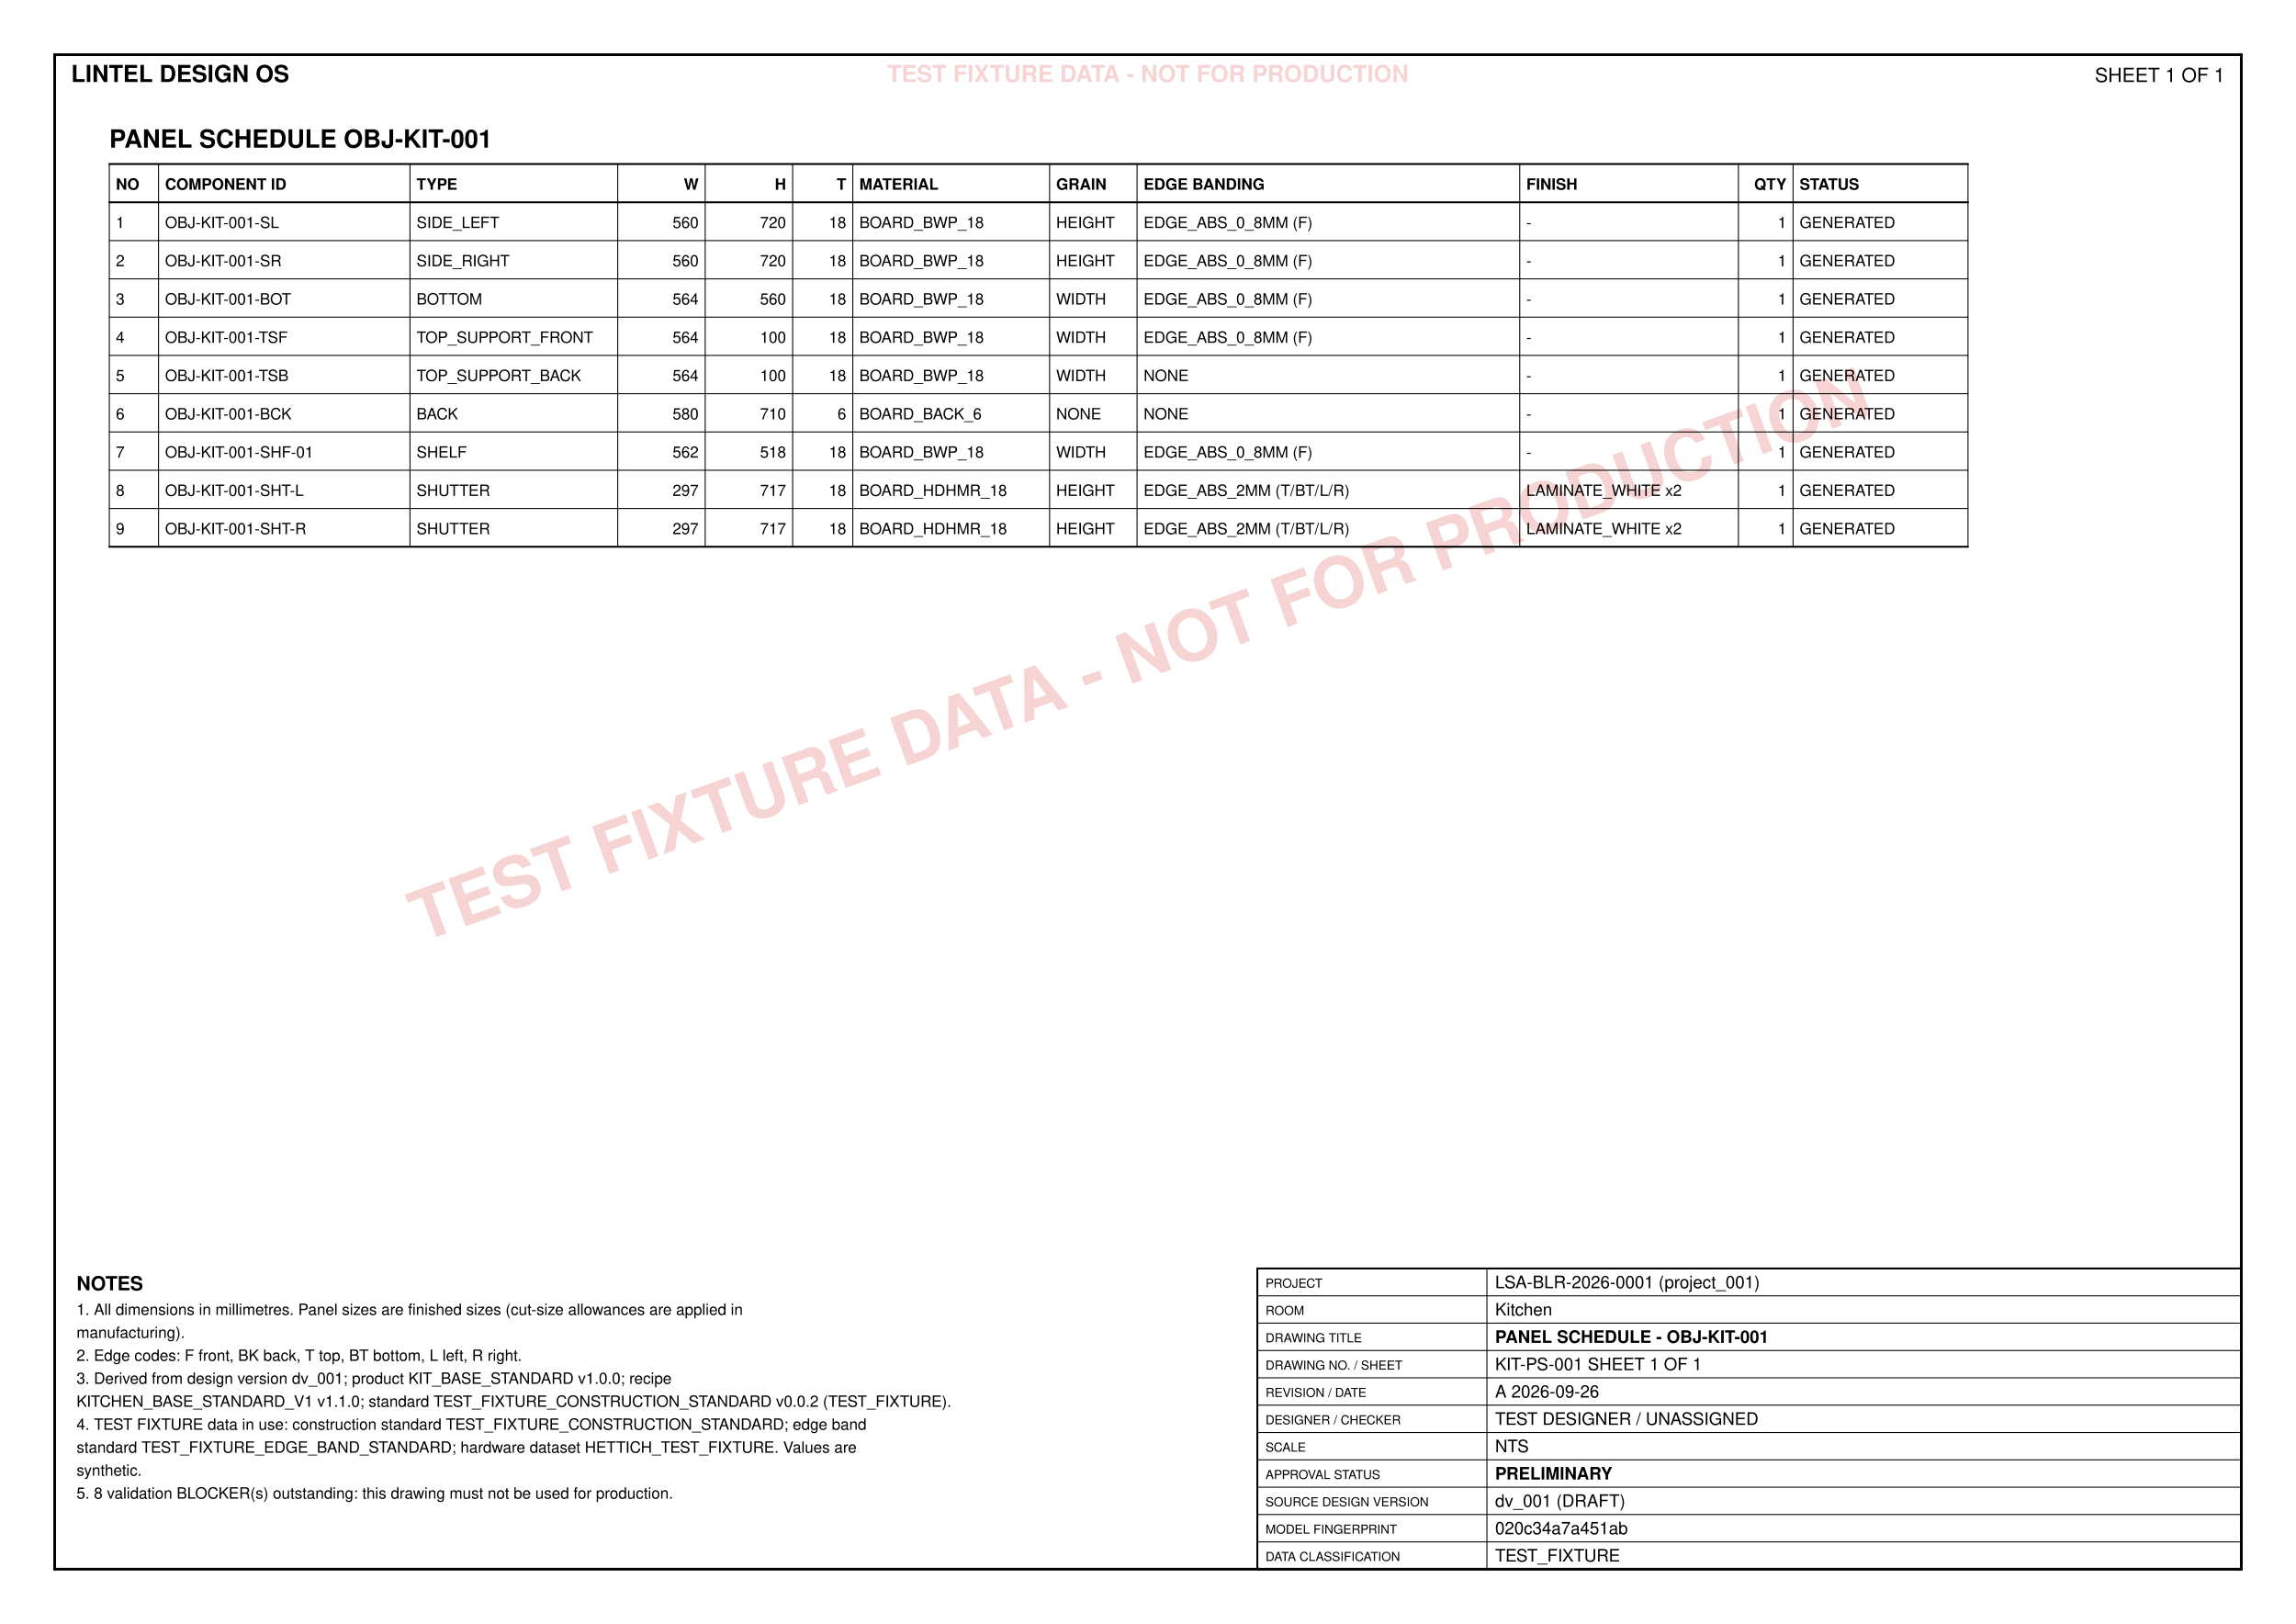
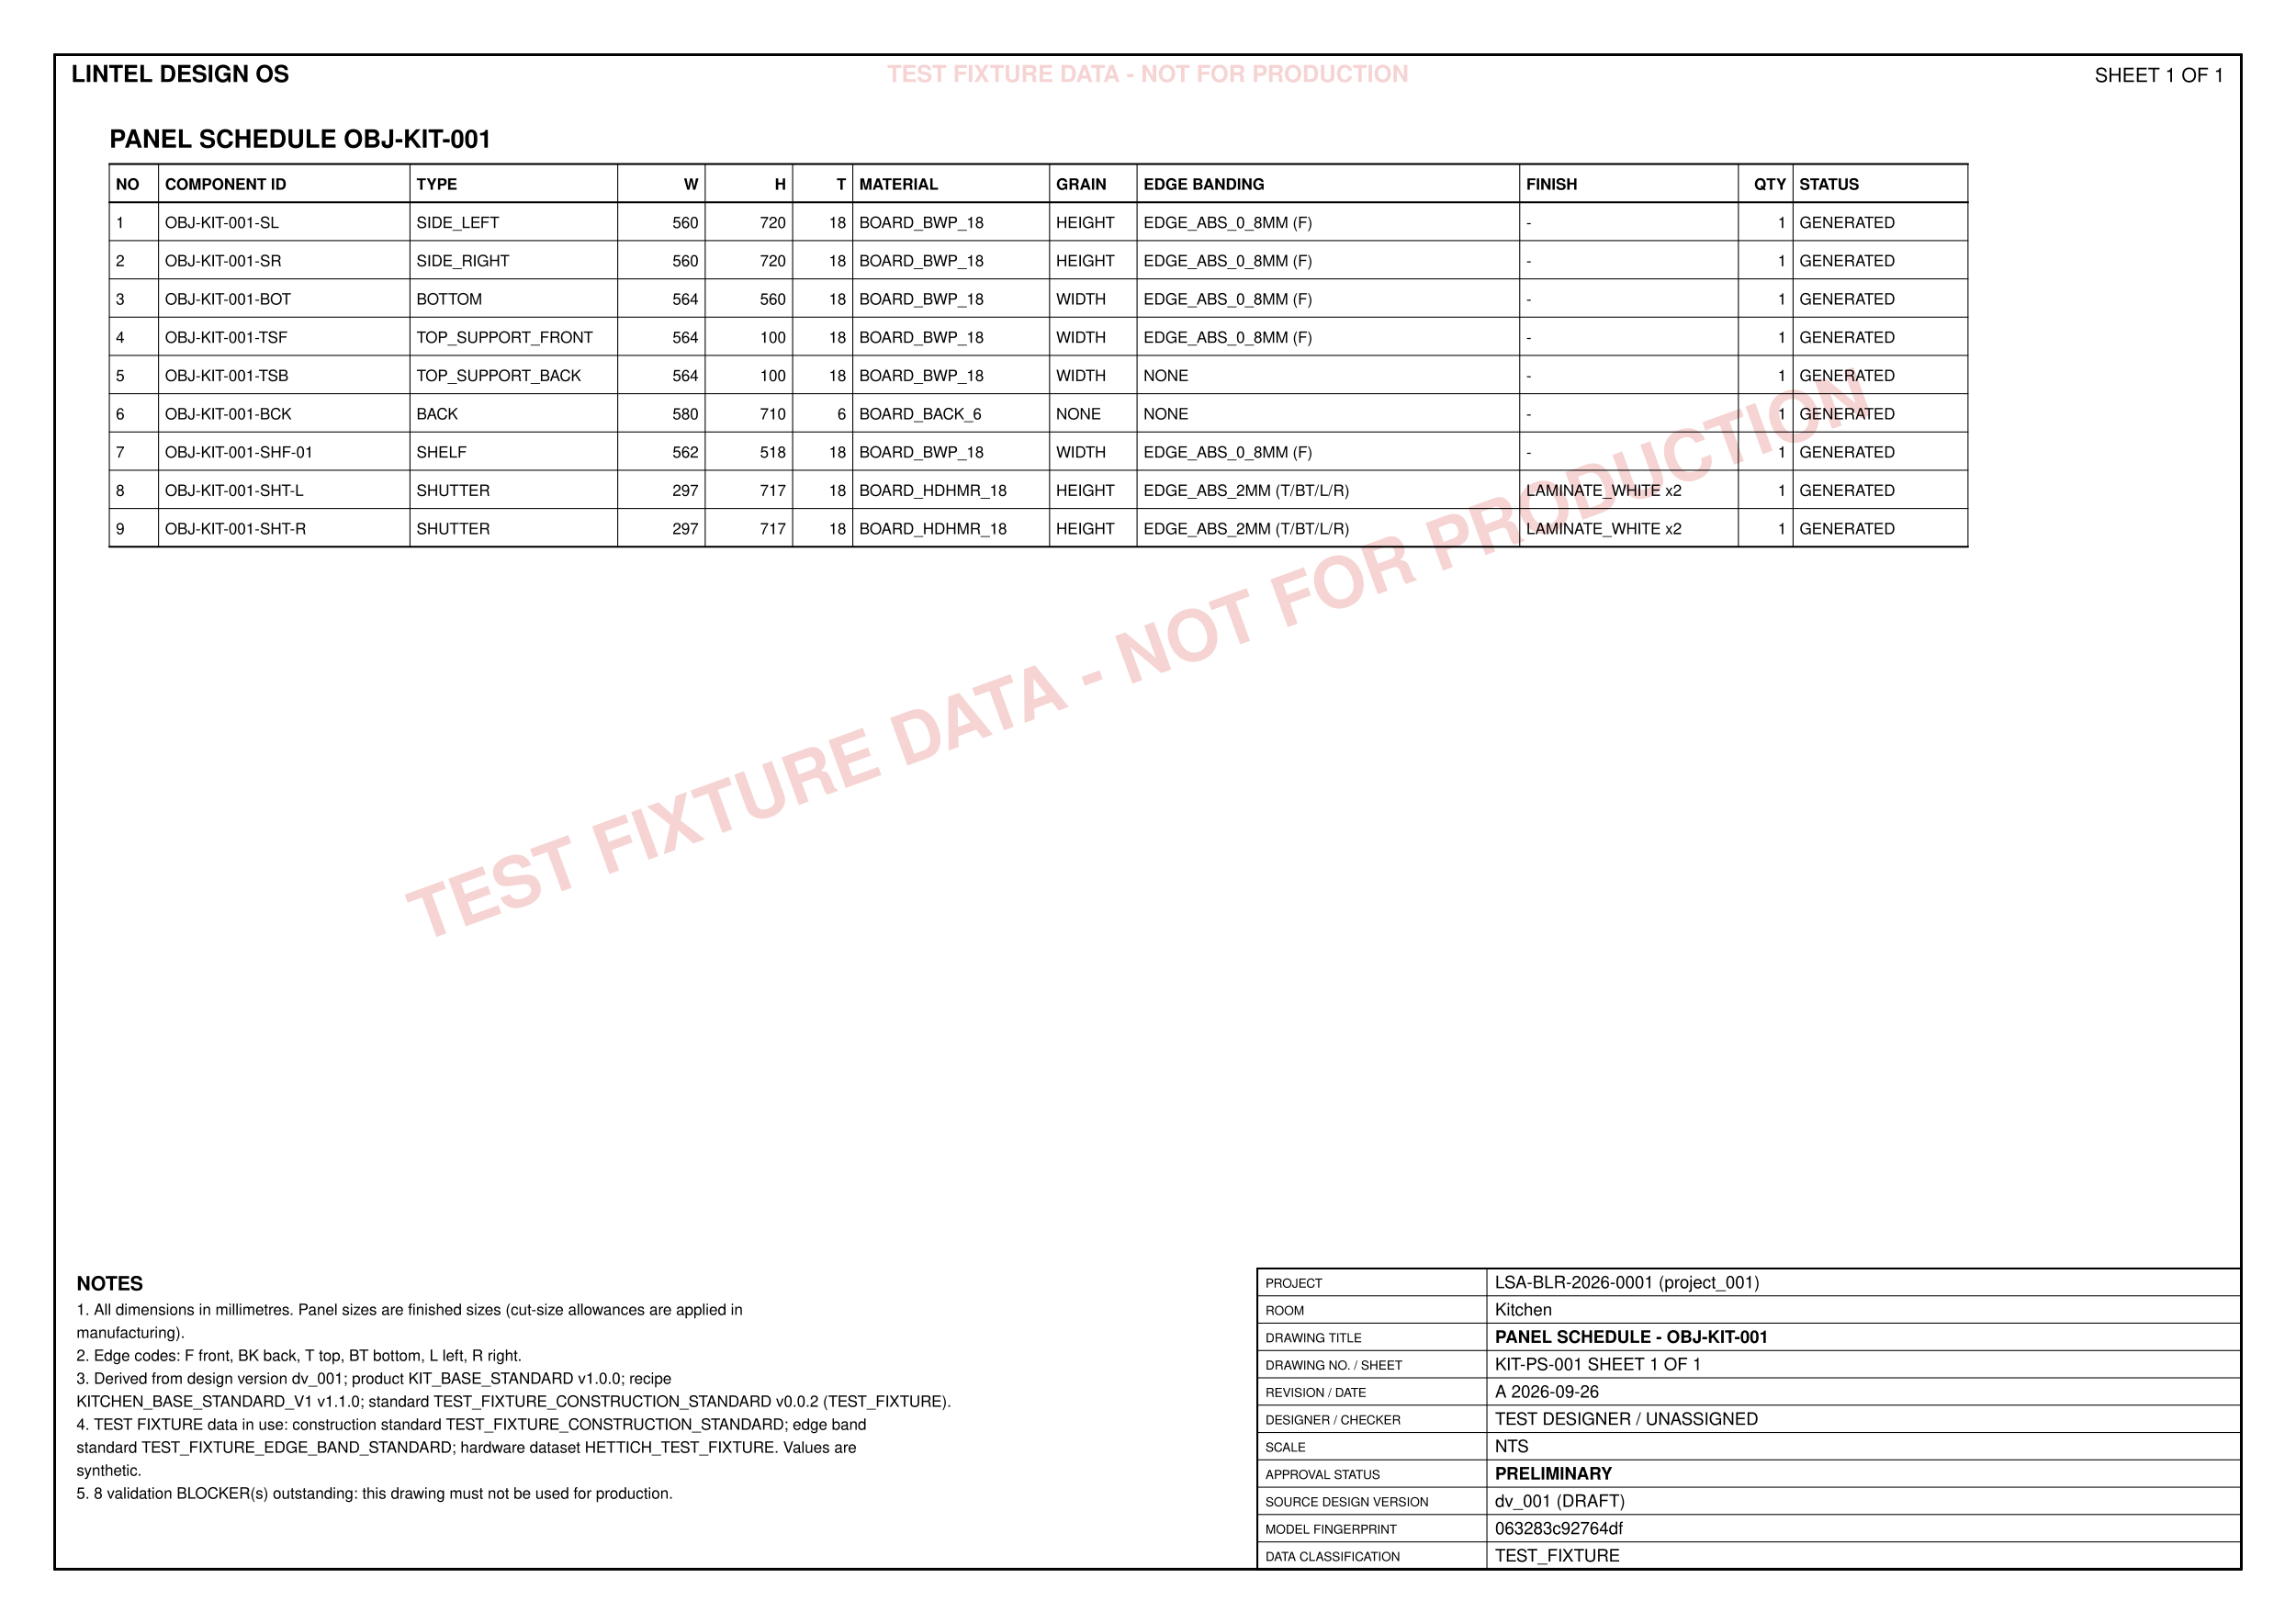
- <svg xmlns="http://www.w3.org/2000/svg" width="420mm" height="297mm" viewBox="0 0 420 297" data-drawing-id="DRW:dv_001:obj_001:PANEL_SCHEDULE:KIT-PS-001:RA" data-drawing-type="PANEL_SCHEDULE" data-status="PRELIMINARY" data-design-version="dv_001" data-model-fingerprint="020c34a7a451ab" data-classification="TEST_FIXTURE" data-content-hash="120ffd2025fb04" data-sheet="1/1">
+ <svg xmlns="http://www.w3.org/2000/svg" width="420mm" height="297mm" viewBox="0 0 420 297" data-drawing-id="DRW:dv_001:obj_001:PANEL_SCHEDULE:KIT-PS-001:RA" data-drawing-type="PANEL_SCHEDULE" data-status="PRELIMINARY" data-design-version="dv_001" data-model-fingerprint="063283c92764df" data-classification="TEST_FIXTURE" data-content-hash="17ddceda90938d" data-sheet="1/1">
  <rect x="0" y="0" width="420" height="297" fill="#ffffff" />
  <g id="WATERMARK" fill="#d9534f" stroke="#d9534f" opacity="0.25" font-family="Helvetica, Arial, sans-serif" stroke-linecap="round">
    <text stroke="none" x="210" y="124" font-size="12.714" text-anchor="middle" font-weight="bold" transform="rotate(-20 210 124)">TEST FIXTURE DATA - NOT FOR PRODUCTION</text>
    <text stroke="none" x="210" y="15" font-size="4.286" text-anchor="middle" font-weight="bold">TEST FIXTURE DATA - NOT FOR PRODUCTION</text>
  </g>
  <g id="BORDER" fill="#000000" stroke="#000000" font-family="Helvetica, Arial, sans-serif" stroke-linecap="round">
    <line fill="none" x1="10" y1="10" x2="410" y2="10" stroke-width="0.5" />
    <line fill="none" x1="410" y1="10" x2="410" y2="287" stroke-width="0.5" />
    <line fill="none" x1="410" y1="287" x2="10" y2="287" stroke-width="0.5" />
    <line fill="none" x1="10" y1="287" x2="10" y2="10" stroke-width="0.5" />
    <text stroke="none" x="13" y="15" font-size="4.286" text-anchor="start" font-weight="bold">LINTEL DESIGN OS</text>
    <text stroke="none" x="407" y="15" font-size="3.571" text-anchor="end">SHEET 1 OF 1</text>
  </g>
  <g id="ANNOTATION" fill="#000000" stroke="#000000" font-family="Helvetica, Arial, sans-serif" stroke-linecap="round">
    <text stroke="none" x="14" y="236" font-size="3.571" text-anchor="start" font-weight="bold">NOTES</text>
    <text stroke="none" x="14" y="240.5" font-size="2.857" text-anchor="start">1. All dimensions in millimetres. Panel sizes are finished sizes (cut-size allowances are applied in</text>
    <text stroke="none" x="14" y="244.7" font-size="2.857" text-anchor="start">   manufacturing).</text>
    <text stroke="none" x="14" y="248.9" font-size="2.857" text-anchor="start">2. Edge codes: F front, BK back, T top, BT bottom, L left, R right.</text>
    <text stroke="none" x="14" y="253.1" font-size="2.857" text-anchor="start">3. Derived from design version dv_001; product KIT_BASE_STANDARD v1.0.0; recipe</text>
    <text stroke="none" x="14" y="257.3" font-size="2.857" text-anchor="start">   KITCHEN_BASE_STANDARD_V1 v1.1.0; standard TEST_FIXTURE_CONSTRUCTION_STANDARD v0.0.2 (TEST_FIXTURE).</text>
    <text stroke="none" x="14" y="261.5" font-size="2.857" text-anchor="start">4. TEST FIXTURE data in use: construction standard TEST_FIXTURE_CONSTRUCTION_STANDARD; edge band</text>
    <text stroke="none" x="14" y="265.7" font-size="2.857" text-anchor="start">   standard TEST_FIXTURE_EDGE_BAND_STANDARD; hardware dataset HETTICH_TEST_FIXTURE. Values are</text>
    <text stroke="none" x="14" y="269.9" font-size="2.857" text-anchor="start">   synthetic.</text>
    <text stroke="none" x="14" y="274.1" font-size="2.857" text-anchor="start">5. 8 validation BLOCKER(s) outstanding: this drawing must not be used for production.</text>
  </g>
  <g id="TABLE" fill="#000000" stroke="#000000" font-family="Helvetica, Arial, sans-serif" stroke-linecap="round">
    <text stroke="none" x="20" y="27" font-size="4.571" text-anchor="start" font-weight="bold">PANEL SCHEDULE  OBJ-KIT-001</text>
    <line fill="none" x1="20" y1="30" x2="360" y2="30" stroke-width="0.35" />
    <line fill="none" x1="20" y1="37" x2="360" y2="37" stroke-width="0.35" />
    <line fill="none" x1="20" y1="44" x2="360" y2="44" stroke-width="0.18" />
    <line fill="none" x1="20" y1="51" x2="360" y2="51" stroke-width="0.18" />
    <line fill="none" x1="20" y1="58" x2="360" y2="58" stroke-width="0.18" />
    <line fill="none" x1="20" y1="65" x2="360" y2="65" stroke-width="0.18" />
    <line fill="none" x1="20" y1="72" x2="360" y2="72" stroke-width="0.18" />
    <line fill="none" x1="20" y1="79" x2="360" y2="79" stroke-width="0.18" />
    <line fill="none" x1="20" y1="86" x2="360" y2="86" stroke-width="0.18" />
    <line fill="none" x1="20" y1="93" x2="360" y2="93" stroke-width="0.18" />
    <line fill="none" x1="20" y1="100" x2="360" y2="100" stroke-width="0.35" />
    <line fill="none" x1="20" y1="30" x2="20" y2="100" stroke-width="0.18" />
    <line fill="none" x1="29" y1="30" x2="29" y2="100" stroke-width="0.18" />
    <line fill="none" x1="75" y1="30" x2="75" y2="100" stroke-width="0.18" />
    <line fill="none" x1="113" y1="30" x2="113" y2="100" stroke-width="0.18" />
    <line fill="none" x1="129" y1="30" x2="129" y2="100" stroke-width="0.18" />
    <line fill="none" x1="145" y1="30" x2="145" y2="100" stroke-width="0.18" />
    <line fill="none" x1="156" y1="30" x2="156" y2="100" stroke-width="0.18" />
    <line fill="none" x1="192" y1="30" x2="192" y2="100" stroke-width="0.18" />
    <line fill="none" x1="208" y1="30" x2="208" y2="100" stroke-width="0.18" />
    <line fill="none" x1="278" y1="30" x2="278" y2="100" stroke-width="0.18" />
    <line fill="none" x1="318" y1="30" x2="318" y2="100" stroke-width="0.18" />
    <line fill="none" x1="328" y1="30" x2="328" y2="100" stroke-width="0.18" />
    <line fill="none" x1="360" y1="30" x2="360" y2="100" stroke-width="0.18" />
    <text stroke="none" x="21.2" y="34.7" font-size="2.857" text-anchor="start" font-weight="bold">NO</text>
    <text stroke="none" x="30.2" y="34.7" font-size="2.857" text-anchor="start" font-weight="bold">COMPONENT ID</text>
    <text stroke="none" x="76.2" y="34.7" font-size="2.857" text-anchor="start" font-weight="bold">TYPE</text>
    <text stroke="none" x="127.8" y="34.7" font-size="2.857" text-anchor="end" font-weight="bold">W</text>
    <text stroke="none" x="143.8" y="34.7" font-size="2.857" text-anchor="end" font-weight="bold">H</text>
    <text stroke="none" x="154.8" y="34.7" font-size="2.857" text-anchor="end" font-weight="bold">T</text>
    <text stroke="none" x="157.2" y="34.7" font-size="2.857" text-anchor="start" font-weight="bold">MATERIAL</text>
    <text stroke="none" x="193.2" y="34.7" font-size="2.857" text-anchor="start" font-weight="bold">GRAIN</text>
    <text stroke="none" x="209.2" y="34.7" font-size="2.857" text-anchor="start" font-weight="bold">EDGE BANDING</text>
    <text stroke="none" x="279.2" y="34.7" font-size="2.857" text-anchor="start" font-weight="bold">FINISH</text>
    <text stroke="none" x="326.8" y="34.7" font-size="2.857" text-anchor="end" font-weight="bold">QTY</text>
    <text stroke="none" x="329.2" y="34.7" font-size="2.857" text-anchor="start" font-weight="bold">STATUS</text>
    <text stroke="none" x="21.2" y="41.7" font-size="2.857" text-anchor="start">1</text>
    <text stroke="none" x="30.2" y="41.7" font-size="2.857" text-anchor="start">OBJ-KIT-001-SL</text>
    <text stroke="none" x="76.2" y="41.7" font-size="2.857" text-anchor="start">SIDE_LEFT</text>
    <text stroke="none" x="127.8" y="41.7" font-size="2.857" text-anchor="end">560</text>
    <text stroke="none" x="143.8" y="41.7" font-size="2.857" text-anchor="end">720</text>
    <text stroke="none" x="154.8" y="41.7" font-size="2.857" text-anchor="end">18</text>
    <text stroke="none" x="157.2" y="41.7" font-size="2.857" text-anchor="start">BOARD_BWP_18</text>
    <text stroke="none" x="193.2" y="41.7" font-size="2.857" text-anchor="start">HEIGHT</text>
    <text stroke="none" x="209.2" y="41.7" font-size="2.857" text-anchor="start">EDGE_ABS_0_8MM (F)</text>
    <text stroke="none" x="279.2" y="41.7" font-size="2.857" text-anchor="start">-</text>
    <text stroke="none" x="326.8" y="41.7" font-size="2.857" text-anchor="end">1</text>
    <text stroke="none" x="329.2" y="41.7" font-size="2.857" text-anchor="start">GENERATED</text>
    <text stroke="none" x="21.2" y="48.7" font-size="2.857" text-anchor="start">2</text>
    <text stroke="none" x="30.2" y="48.7" font-size="2.857" text-anchor="start">OBJ-KIT-001-SR</text>
    <text stroke="none" x="76.2" y="48.7" font-size="2.857" text-anchor="start">SIDE_RIGHT</text>
    <text stroke="none" x="127.8" y="48.7" font-size="2.857" text-anchor="end">560</text>
    <text stroke="none" x="143.8" y="48.7" font-size="2.857" text-anchor="end">720</text>
    <text stroke="none" x="154.8" y="48.7" font-size="2.857" text-anchor="end">18</text>
    <text stroke="none" x="157.2" y="48.7" font-size="2.857" text-anchor="start">BOARD_BWP_18</text>
    <text stroke="none" x="193.2" y="48.7" font-size="2.857" text-anchor="start">HEIGHT</text>
    <text stroke="none" x="209.2" y="48.7" font-size="2.857" text-anchor="start">EDGE_ABS_0_8MM (F)</text>
    <text stroke="none" x="279.2" y="48.7" font-size="2.857" text-anchor="start">-</text>
    <text stroke="none" x="326.8" y="48.7" font-size="2.857" text-anchor="end">1</text>
    <text stroke="none" x="329.2" y="48.7" font-size="2.857" text-anchor="start">GENERATED</text>
    <text stroke="none" x="21.2" y="55.7" font-size="2.857" text-anchor="start">3</text>
    <text stroke="none" x="30.2" y="55.7" font-size="2.857" text-anchor="start">OBJ-KIT-001-BOT</text>
    <text stroke="none" x="76.2" y="55.7" font-size="2.857" text-anchor="start">BOTTOM</text>
    <text stroke="none" x="127.8" y="55.7" font-size="2.857" text-anchor="end">564</text>
    <text stroke="none" x="143.8" y="55.7" font-size="2.857" text-anchor="end">560</text>
    <text stroke="none" x="154.8" y="55.7" font-size="2.857" text-anchor="end">18</text>
    <text stroke="none" x="157.2" y="55.7" font-size="2.857" text-anchor="start">BOARD_BWP_18</text>
    <text stroke="none" x="193.2" y="55.7" font-size="2.857" text-anchor="start">WIDTH</text>
    <text stroke="none" x="209.2" y="55.7" font-size="2.857" text-anchor="start">EDGE_ABS_0_8MM (F)</text>
    <text stroke="none" x="279.2" y="55.7" font-size="2.857" text-anchor="start">-</text>
    <text stroke="none" x="326.8" y="55.7" font-size="2.857" text-anchor="end">1</text>
    <text stroke="none" x="329.2" y="55.7" font-size="2.857" text-anchor="start">GENERATED</text>
    <text stroke="none" x="21.2" y="62.7" font-size="2.857" text-anchor="start">4</text>
    <text stroke="none" x="30.2" y="62.7" font-size="2.857" text-anchor="start">OBJ-KIT-001-TSF</text>
    <text stroke="none" x="76.2" y="62.7" font-size="2.857" text-anchor="start">TOP_SUPPORT_FRONT</text>
    <text stroke="none" x="127.8" y="62.7" font-size="2.857" text-anchor="end">564</text>
    <text stroke="none" x="143.8" y="62.7" font-size="2.857" text-anchor="end">100</text>
    <text stroke="none" x="154.8" y="62.7" font-size="2.857" text-anchor="end">18</text>
    <text stroke="none" x="157.2" y="62.7" font-size="2.857" text-anchor="start">BOARD_BWP_18</text>
    <text stroke="none" x="193.2" y="62.7" font-size="2.857" text-anchor="start">WIDTH</text>
    <text stroke="none" x="209.2" y="62.7" font-size="2.857" text-anchor="start">EDGE_ABS_0_8MM (F)</text>
    <text stroke="none" x="279.2" y="62.7" font-size="2.857" text-anchor="start">-</text>
    <text stroke="none" x="326.8" y="62.7" font-size="2.857" text-anchor="end">1</text>
    <text stroke="none" x="329.2" y="62.7" font-size="2.857" text-anchor="start">GENERATED</text>
    <text stroke="none" x="21.2" y="69.7" font-size="2.857" text-anchor="start">5</text>
    <text stroke="none" x="30.2" y="69.7" font-size="2.857" text-anchor="start">OBJ-KIT-001-TSB</text>
    <text stroke="none" x="76.2" y="69.7" font-size="2.857" text-anchor="start">TOP_SUPPORT_BACK</text>
    <text stroke="none" x="127.8" y="69.7" font-size="2.857" text-anchor="end">564</text>
    <text stroke="none" x="143.8" y="69.7" font-size="2.857" text-anchor="end">100</text>
    <text stroke="none" x="154.8" y="69.7" font-size="2.857" text-anchor="end">18</text>
    <text stroke="none" x="157.2" y="69.7" font-size="2.857" text-anchor="start">BOARD_BWP_18</text>
    <text stroke="none" x="193.2" y="69.7" font-size="2.857" text-anchor="start">WIDTH</text>
    <text stroke="none" x="209.2" y="69.7" font-size="2.857" text-anchor="start">NONE</text>
    <text stroke="none" x="279.2" y="69.7" font-size="2.857" text-anchor="start">-</text>
    <text stroke="none" x="326.8" y="69.7" font-size="2.857" text-anchor="end">1</text>
    <text stroke="none" x="329.2" y="69.7" font-size="2.857" text-anchor="start">GENERATED</text>
    <text stroke="none" x="21.2" y="76.7" font-size="2.857" text-anchor="start">6</text>
    <text stroke="none" x="30.2" y="76.7" font-size="2.857" text-anchor="start">OBJ-KIT-001-BCK</text>
    <text stroke="none" x="76.2" y="76.7" font-size="2.857" text-anchor="start">BACK</text>
    <text stroke="none" x="127.8" y="76.7" font-size="2.857" text-anchor="end">580</text>
    <text stroke="none" x="143.8" y="76.7" font-size="2.857" text-anchor="end">710</text>
    <text stroke="none" x="154.8" y="76.7" font-size="2.857" text-anchor="end">6</text>
    <text stroke="none" x="157.2" y="76.7" font-size="2.857" text-anchor="start">BOARD_BACK_6</text>
    <text stroke="none" x="193.2" y="76.7" font-size="2.857" text-anchor="start">NONE</text>
    <text stroke="none" x="209.2" y="76.7" font-size="2.857" text-anchor="start">NONE</text>
    <text stroke="none" x="279.2" y="76.7" font-size="2.857" text-anchor="start">-</text>
    <text stroke="none" x="326.8" y="76.7" font-size="2.857" text-anchor="end">1</text>
    <text stroke="none" x="329.2" y="76.7" font-size="2.857" text-anchor="start">GENERATED</text>
    <text stroke="none" x="21.2" y="83.7" font-size="2.857" text-anchor="start">7</text>
    <text stroke="none" x="30.2" y="83.7" font-size="2.857" text-anchor="start">OBJ-KIT-001-SHF-01</text>
    <text stroke="none" x="76.2" y="83.7" font-size="2.857" text-anchor="start">SHELF</text>
    <text stroke="none" x="127.8" y="83.7" font-size="2.857" text-anchor="end">562</text>
    <text stroke="none" x="143.8" y="83.7" font-size="2.857" text-anchor="end">518</text>
    <text stroke="none" x="154.8" y="83.7" font-size="2.857" text-anchor="end">18</text>
    <text stroke="none" x="157.2" y="83.7" font-size="2.857" text-anchor="start">BOARD_BWP_18</text>
    <text stroke="none" x="193.2" y="83.7" font-size="2.857" text-anchor="start">WIDTH</text>
    <text stroke="none" x="209.2" y="83.7" font-size="2.857" text-anchor="start">EDGE_ABS_0_8MM (F)</text>
    <text stroke="none" x="279.2" y="83.7" font-size="2.857" text-anchor="start">-</text>
    <text stroke="none" x="326.8" y="83.7" font-size="2.857" text-anchor="end">1</text>
    <text stroke="none" x="329.2" y="83.7" font-size="2.857" text-anchor="start">GENERATED</text>
    <text stroke="none" x="21.2" y="90.7" font-size="2.857" text-anchor="start">8</text>
    <text stroke="none" x="30.2" y="90.7" font-size="2.857" text-anchor="start">OBJ-KIT-001-SHT-L</text>
    <text stroke="none" x="76.2" y="90.7" font-size="2.857" text-anchor="start">SHUTTER</text>
    <text stroke="none" x="127.8" y="90.7" font-size="2.857" text-anchor="end">297</text>
    <text stroke="none" x="143.8" y="90.7" font-size="2.857" text-anchor="end">717</text>
    <text stroke="none" x="154.8" y="90.7" font-size="2.857" text-anchor="end">18</text>
    <text stroke="none" x="157.2" y="90.7" font-size="2.857" text-anchor="start">BOARD_HDHMR_18</text>
    <text stroke="none" x="193.2" y="90.7" font-size="2.857" text-anchor="start">HEIGHT</text>
    <text stroke="none" x="209.2" y="90.7" font-size="2.857" text-anchor="start">EDGE_ABS_2MM (T/BT/L/R)</text>
    <text stroke="none" x="279.2" y="90.7" font-size="2.857" text-anchor="start">LAMINATE_WHITE x2</text>
    <text stroke="none" x="326.8" y="90.7" font-size="2.857" text-anchor="end">1</text>
    <text stroke="none" x="329.2" y="90.7" font-size="2.857" text-anchor="start">GENERATED</text>
    <text stroke="none" x="21.2" y="97.7" font-size="2.857" text-anchor="start">9</text>
    <text stroke="none" x="30.2" y="97.7" font-size="2.857" text-anchor="start">OBJ-KIT-001-SHT-R</text>
    <text stroke="none" x="76.2" y="97.7" font-size="2.857" text-anchor="start">SHUTTER</text>
    <text stroke="none" x="127.8" y="97.7" font-size="2.857" text-anchor="end">297</text>
    <text stroke="none" x="143.8" y="97.7" font-size="2.857" text-anchor="end">717</text>
    <text stroke="none" x="154.8" y="97.7" font-size="2.857" text-anchor="end">18</text>
    <text stroke="none" x="157.2" y="97.7" font-size="2.857" text-anchor="start">BOARD_HDHMR_18</text>
    <text stroke="none" x="193.2" y="97.7" font-size="2.857" text-anchor="start">HEIGHT</text>
    <text stroke="none" x="209.2" y="97.7" font-size="2.857" text-anchor="start">EDGE_ABS_2MM (T/BT/L/R)</text>
    <text stroke="none" x="279.2" y="97.7" font-size="2.857" text-anchor="start">LAMINATE_WHITE x2</text>
    <text stroke="none" x="326.8" y="97.7" font-size="2.857" text-anchor="end">1</text>
    <text stroke="none" x="329.2" y="97.7" font-size="2.857" text-anchor="start">GENERATED</text>
  </g>
  <g id="TITLE_BLOCK" fill="#000000" stroke="#000000" font-family="Helvetica, Arial, sans-serif" stroke-linecap="round">
    <line fill="none" x1="230" y1="232" x2="410" y2="232" stroke-width="0.35" />
    <line fill="none" x1="410" y1="232" x2="410" y2="287" stroke-width="0.35" />
    <line fill="none" x1="410" y1="287" x2="230" y2="287" stroke-width="0.35" />
    <line fill="none" x1="230" y1="287" x2="230" y2="232" stroke-width="0.35" />
    <line fill="none" x1="272" y1="232" x2="272" y2="287" stroke-width="0.18" />
    <text stroke="none" x="231.5" y="235.5" font-size="2.286" text-anchor="start">PROJECT</text>
    <text stroke="none" x="273.5" y="235.6" font-size="3.143" text-anchor="start">LSA-BLR-2026-0001 (project_001)</text>
    <line fill="none" x1="230" y1="237" x2="410" y2="237" stroke-width="0.18" />
    <text stroke="none" x="231.5" y="240.5" font-size="2.286" text-anchor="start">ROOM</text>
    <text stroke="none" x="273.5" y="240.6" font-size="3.143" text-anchor="start">Kitchen</text>
    <line fill="none" x1="230" y1="242" x2="410" y2="242" stroke-width="0.18" />
    <text stroke="none" x="231.5" y="245.5" font-size="2.286" text-anchor="start">DRAWING TITLE</text>
    <text stroke="none" x="273.5" y="245.6" font-size="3.143" text-anchor="start" font-weight="bold">PANEL SCHEDULE - OBJ-KIT-001</text>
    <line fill="none" x1="230" y1="247" x2="410" y2="247" stroke-width="0.18" />
    <text stroke="none" x="231.5" y="250.5" font-size="2.286" text-anchor="start">DRAWING NO. / SHEET</text>
    <text stroke="none" x="273.5" y="250.6" font-size="3.143" text-anchor="start">KIT-PS-001   SHEET 1 OF 1</text>
    <line fill="none" x1="230" y1="252" x2="410" y2="252" stroke-width="0.18" />
    <text stroke="none" x="231.5" y="255.5" font-size="2.286" text-anchor="start">REVISION / DATE</text>
    <text stroke="none" x="273.5" y="255.6" font-size="3.143" text-anchor="start">A   2026-09-26</text>
    <line fill="none" x1="230" y1="257" x2="410" y2="257" stroke-width="0.18" />
    <text stroke="none" x="231.5" y="260.5" font-size="2.286" text-anchor="start">DESIGNER / CHECKER</text>
    <text stroke="none" x="273.5" y="260.6" font-size="3.143" text-anchor="start">TEST DESIGNER / UNASSIGNED</text>
    <line fill="none" x1="230" y1="262" x2="410" y2="262" stroke-width="0.18" />
    <text stroke="none" x="231.5" y="265.5" font-size="2.286" text-anchor="start">SCALE</text>
    <text stroke="none" x="273.5" y="265.6" font-size="3.143" text-anchor="start">NTS</text>
    <line fill="none" x1="230" y1="267" x2="410" y2="267" stroke-width="0.18" />
    <text stroke="none" x="231.5" y="270.5" font-size="2.286" text-anchor="start">APPROVAL STATUS</text>
    <text stroke="none" x="273.5" y="270.6" font-size="3.143" text-anchor="start" font-weight="bold">PRELIMINARY</text>
    <line fill="none" x1="230" y1="272" x2="410" y2="272" stroke-width="0.18" />
    <text stroke="none" x="231.5" y="275.5" font-size="2.286" text-anchor="start">SOURCE DESIGN VERSION</text>
    <text stroke="none" x="273.5" y="275.6" font-size="3.143" text-anchor="start">dv_001 (DRAFT)</text>
    <line fill="none" x1="230" y1="277" x2="410" y2="277" stroke-width="0.18" />
    <text stroke="none" x="231.5" y="280.5" font-size="2.286" text-anchor="start">MODEL FINGERPRINT</text>
-     <text stroke="none" x="273.5" y="280.6" font-size="3.143" text-anchor="start">020c34a7a451ab</text>
+     <text stroke="none" x="273.5" y="280.6" font-size="3.143" text-anchor="start">063283c92764df</text>
    <line fill="none" x1="230" y1="282" x2="410" y2="282" stroke-width="0.18" />
    <text stroke="none" x="231.5" y="285.5" font-size="2.286" text-anchor="start">DATA CLASSIFICATION</text>
    <text stroke="none" x="273.5" y="285.6" font-size="3.143" text-anchor="start">TEST_FIXTURE</text>
  </g>
</svg>
